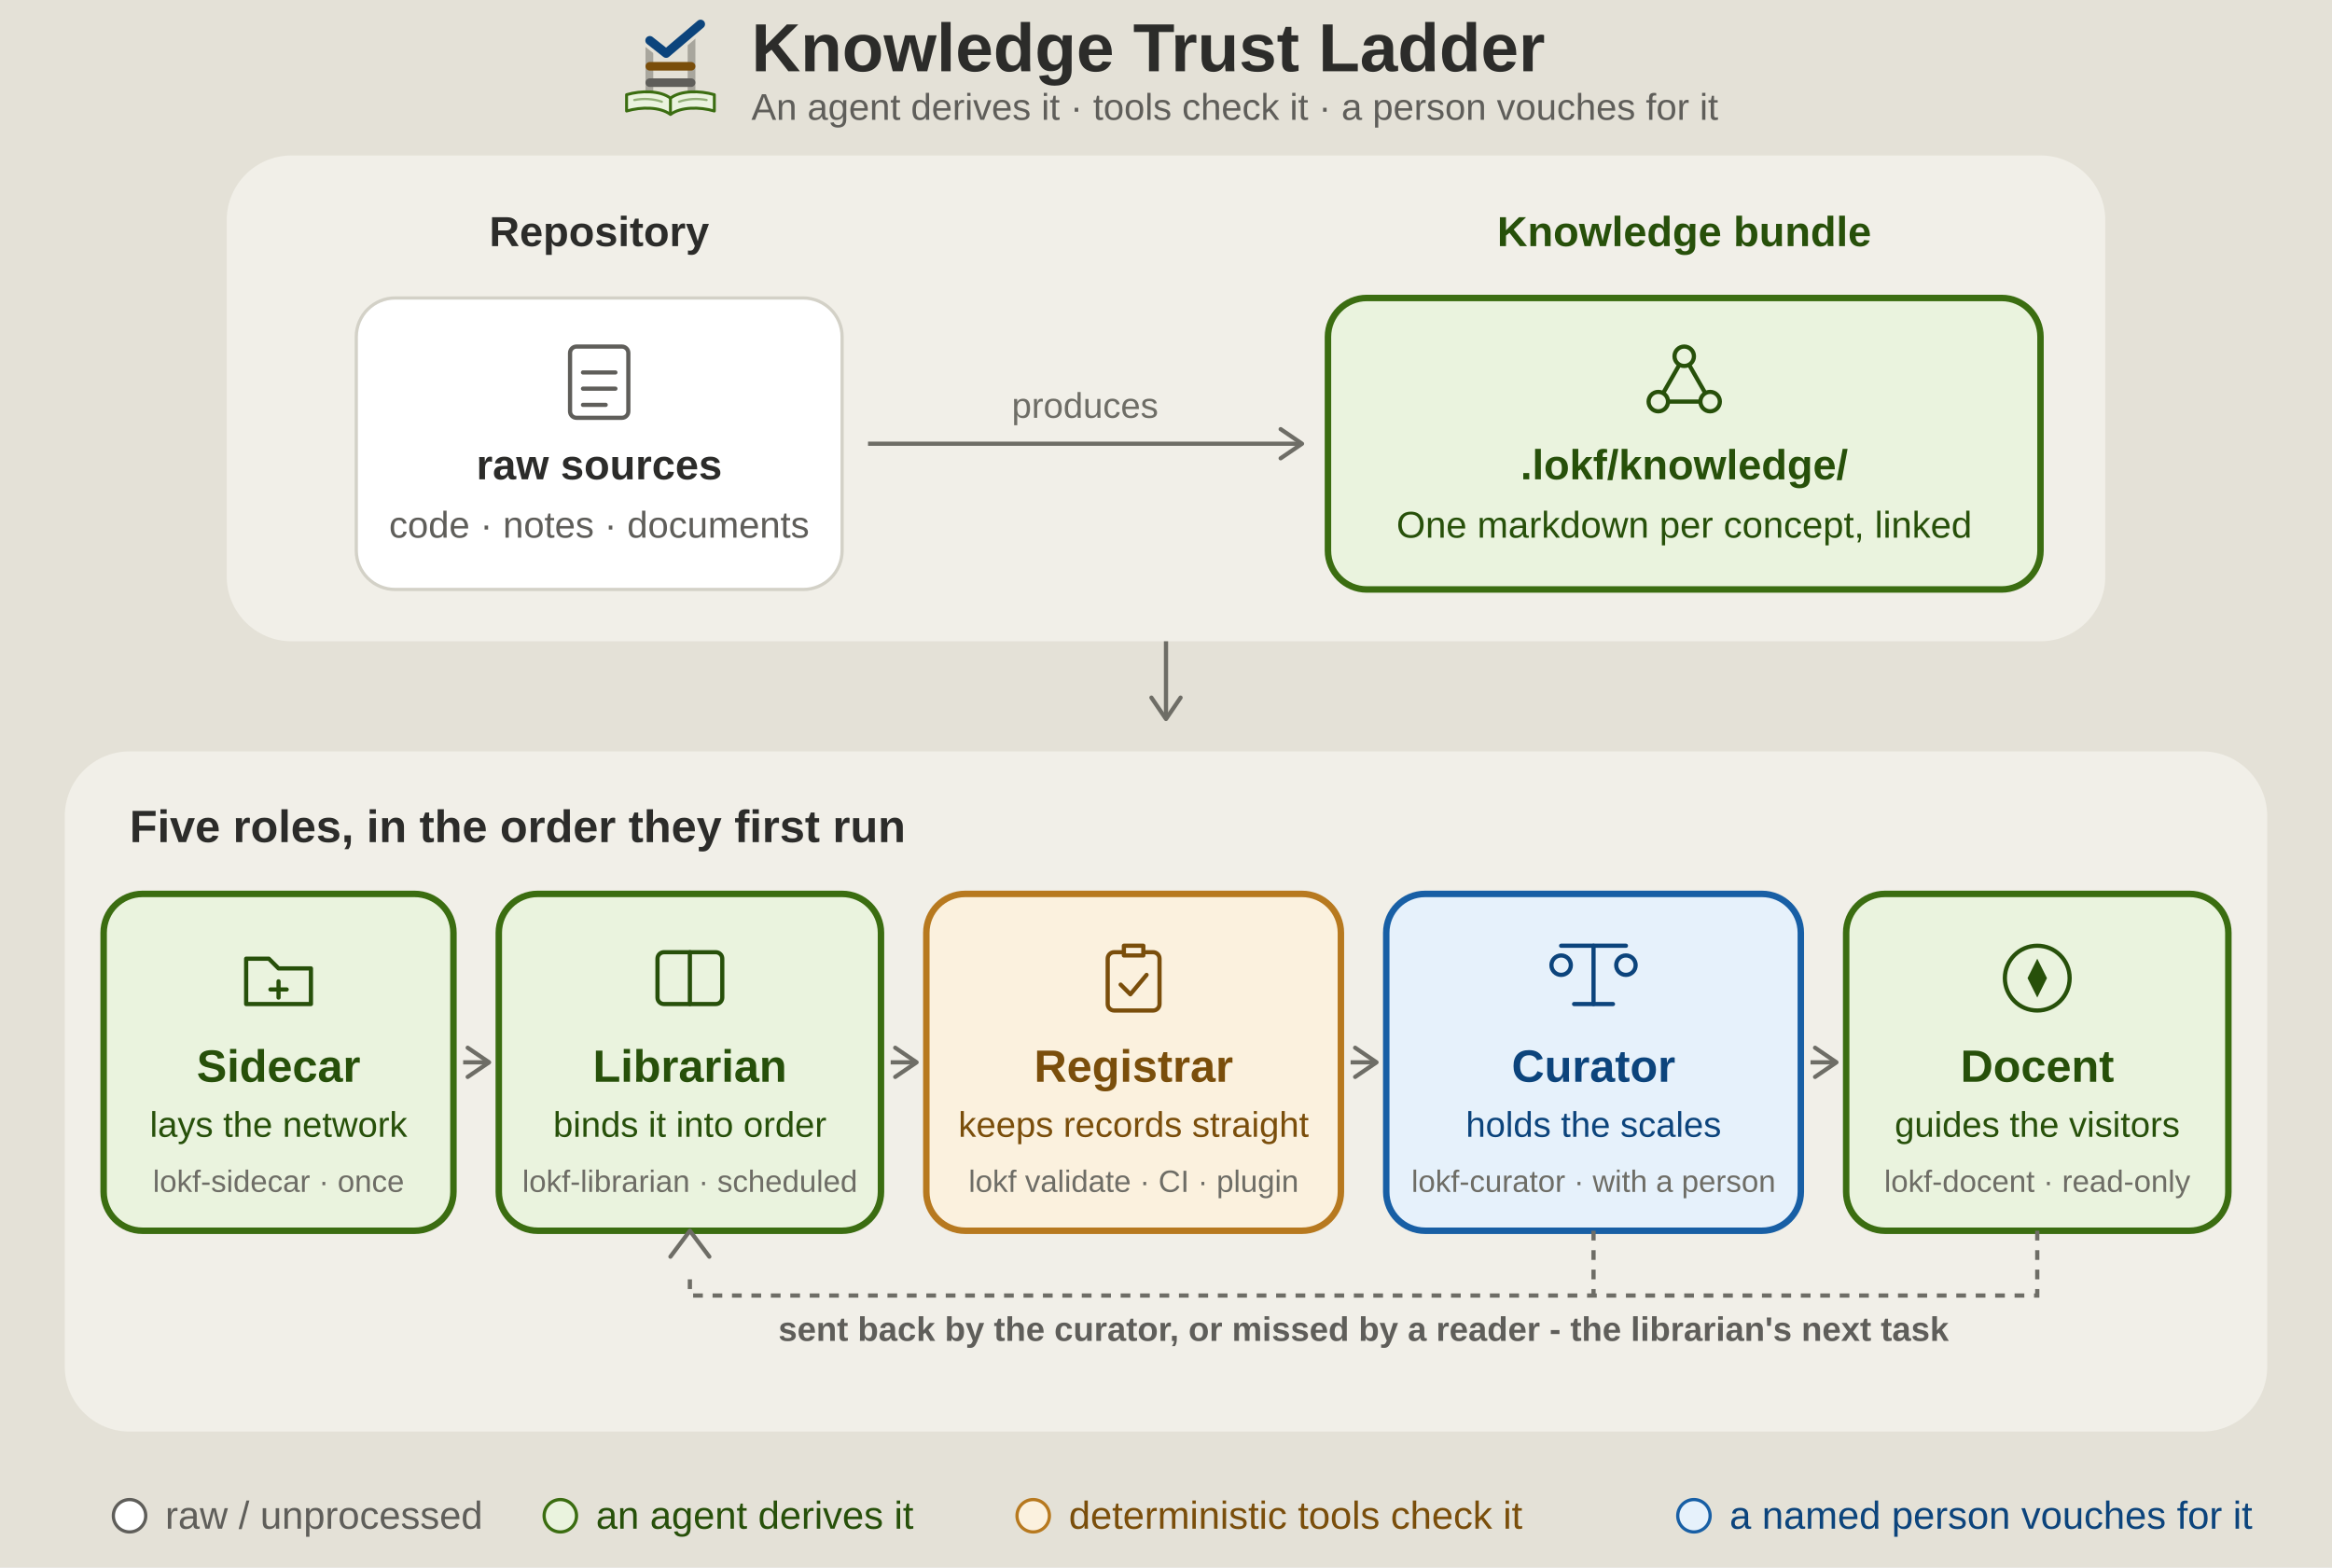
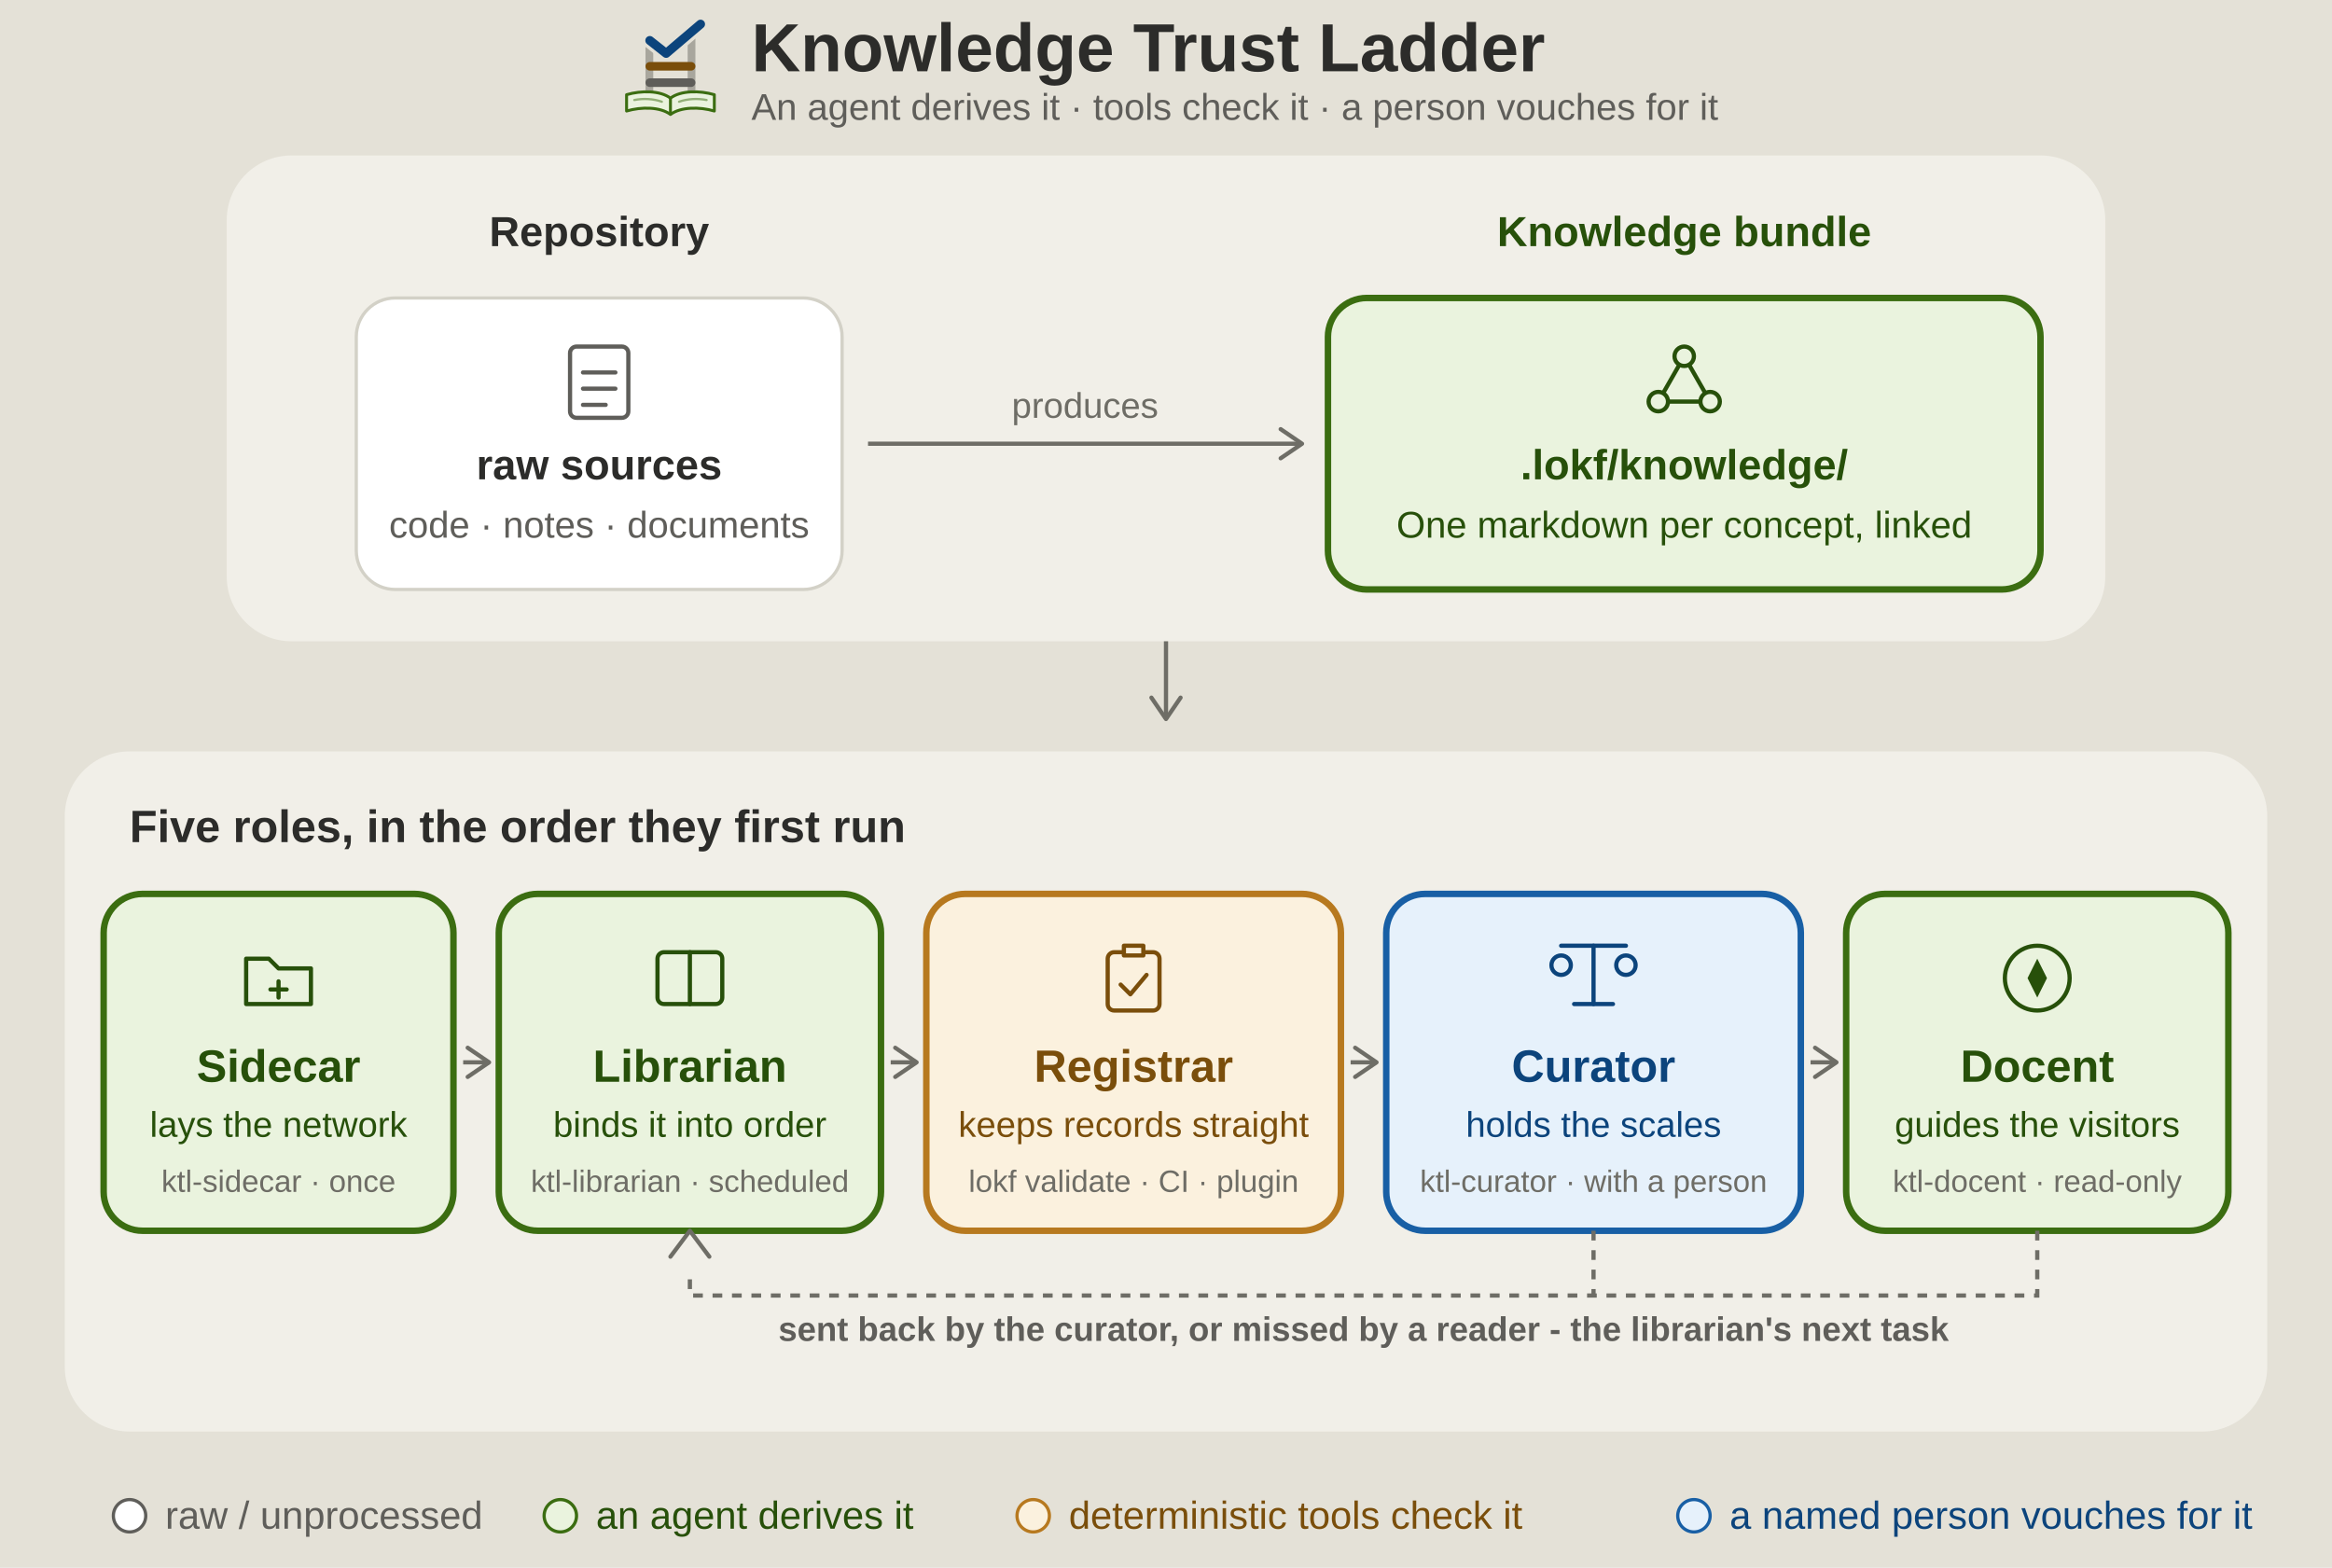
<svg xmlns="http://www.w3.org/2000/svg" width="720" height="484" viewBox="0 0 720 484" role="img" aria-labelledby="t d">
  <rect width="720" height="484" fill="#E4E1D7" />
  <g transform="translate(190,4) scale(0.53125)">
    <rect x="17.5" y="12" width="4.5" height="38" rx="2.25" fill="#A8A69D" />
    <rect x="42" y="12" width="4.5" height="38" rx="2.25" fill="#A8A69D" />
    <rect x="17.5" y="38" width="29" height="5" rx="2.5" fill="#5F5E5A" />
    <rect x="17.5" y="28.5" width="29" height="5" rx="2.5" fill="#7A4E0B" />
    <path d="M20 16 L29.5 23.5 L49.5 6.5" fill="none" stroke="#E4E1D7" stroke-width="9" stroke-linecap="round" stroke-linejoin="round" />
    <path d="M20 16 L29.5 23.5 L49.5 6.5" fill="none" stroke="#0C447C" stroke-width="5.2" stroke-linecap="round" stroke-linejoin="round" />
    <path d="M32 49.5 C26 45 15 45 6.5 47.5 v9.5 C15 54.5 26 54.5 32 59 C38 54.5 49 54.5 57.5 57 v-9.5 C49 45 38 45 32 49.5 z" fill="#EAF3DE" stroke="#3B6D11" stroke-width="1.7" stroke-linejoin="round" />
    <line x1="32" y1="49.5" x2="32" y2="59" stroke="#3B6D11" stroke-width="1.7" />
    <path d="M11 50.6 C16 49.6 22 49.8 27 51.6 M37 51.6 C42 49.8 48 49.6 53 50.6" fill="none" stroke="#3B6D11" stroke-opacity=".5" stroke-width="1.3" stroke-linecap="round" />
  </g>
  <text x="232" y="22" font-family="Arial, sans-serif" font-size="21" font-weight="700" fill="#2C2C2A">Knowledge Trust Ladder</text>
  <text x="232" y="37" font-family="Arial, sans-serif" font-size="11.5" fill="#5F5E5A">An agent derives it · tools check it · a person vouches for it</text>
  <rect x="70" y="48" width="580" height="150" rx="20" fill="#F1EFE8" />
  <text x="185" y="76" text-anchor="middle" font-family="Arial, sans-serif" font-size="13" font-weight="700" fill="#2C2C2A">Repository</text>
  <text x="520" y="76" text-anchor="middle" font-family="Arial, sans-serif" font-size="13" font-weight="700" fill="#27500A">Knowledge bundle</text>
  <rect x="110" y="92" width="150" height="90" rx="12" fill="#ffffff" stroke="#D3D1C7" stroke-width="1" />
  <g transform="translate(185,118)" stroke="#5F5E5A" stroke-width="1.3" fill="none" stroke-linecap="round" stroke-linejoin="round">
    <rect x="-9" y="-11" width="18" height="22" rx="2" />
    <line x1="-5" y1="-3" x2="5" y2="-3" />
    <line x1="-5" y1="2" x2="5" y2="2" />
    <line x1="-5" y1="7" x2="2" y2="7" />
  </g>
  <text x="185" y="148" text-anchor="middle" font-family="Arial, sans-serif" font-size="13" font-weight="700" fill="#2C2C2A">raw sources</text>
  <text x="185" y="166" text-anchor="middle" font-family="Arial, sans-serif" font-size="11.5" fill="#5F5E5A">code · notes · documents</text>
  <line x1="268" y1="137" x2="402" y2="137" stroke="#6E6D66" stroke-width="1.3" />
  <path d="M395.4 141.5 L402 137 L395.4 132.5" fill="none" stroke="#6E6D66" stroke-width="1.3" stroke-linecap="round" stroke-linejoin="round" />
  <text x="335.0" y="129.0" text-anchor="middle" font-family="Arial, sans-serif" font-size="11" fill="#6E6D66">produces</text>
  <rect x="410" y="92" width="220" height="90" rx="12" fill="#EAF3DE" stroke="#3B6D11" stroke-width="2" />
  <g transform="translate(520,118)" stroke="#27500A" stroke-width="1.3" fill="none" stroke-linecap="round" stroke-linejoin="round">
    <line x1="-8" y1="6" x2="0" y2="-8" />
    <line x1="8" y1="6" x2="0" y2="-8" />
    <line x1="-8" y1="6" x2="8" y2="6" />
    <circle cx="0" cy="-8" r="3" fill="#EAF3DE" />
    <circle cx="-8" cy="6" r="3" fill="#EAF3DE" />
    <circle cx="8" cy="6" r="3" fill="#EAF3DE" />
  </g>
  <text x="520" y="148" text-anchor="middle" font-family="Arial, sans-serif" font-size="13" font-weight="700" fill="#27500A">.lokf/knowledge/</text>
  <text x="520" y="166" text-anchor="middle" font-family="Arial, sans-serif" font-size="11.5" fill="#27500A">One markdown per concept, linked</text>
  <line x1="360" y1="198" x2="360" y2="222" stroke="#6E6D66" stroke-width="1.3" />
  <path d="M355.5 215.4 L360 222 L364.5 215.4" fill="none" stroke="#6E6D66" stroke-width="1.3" stroke-linecap="round" stroke-linejoin="round" />
  <rect x="20" y="232" width="680" height="210" rx="20" fill="#F1EFE8" />
  <text x="40" y="260" font-family="Arial, sans-serif" font-size="14" font-weight="700" fill="#2C2C2A">Five roles, in the order they first run</text>
  <rect x="32" y="276" width="108" height="104" rx="12" fill="#EAF3DE" stroke="#3B6D11" stroke-width="2" />
  <g transform="translate(86,302)" stroke="#27500A" stroke-width="1.3" fill="none" stroke-linecap="round" stroke-linejoin="round">
    <path d="M-10 -6 h7 l3 3 h10 v11 h-20 z" />
    <line x1="0" y1="1" x2="0" y2="6" />
    <line x1="-2.5" y1="3.5" x2="2.5" y2="3.5" />
  </g>
  <text x="86" y="334" text-anchor="middle" font-family="Arial, sans-serif" font-size="14" font-weight="700" fill="#27500A">Sidecar</text>
  <text x="86" y="351" text-anchor="middle" font-family="Arial, sans-serif" font-size="11" fill="#27500A">lays the network</text>
-   <text x="86" y="368" text-anchor="middle" font-family="Arial, sans-serif" font-size="9.5" fill="#6E6D66">lokf-sidecar · once</text>
+   <text x="86" y="368" text-anchor="middle" font-family="Arial, sans-serif" font-size="9.5" fill="#6E6D66">ktl-sidecar · once</text>
  <line x1="143" y1="328" x2="151" y2="328" stroke="#6E6D66" stroke-width="1.3" />
  <path d="M144.4 332.5 L151 328 L144.4 323.5" fill="none" stroke="#6E6D66" stroke-width="1.3" stroke-linecap="round" stroke-linejoin="round" />
  <rect x="154" y="276" width="118" height="104" rx="12" fill="#EAF3DE" stroke="#3B6D11" stroke-width="2" />
  <g transform="translate(213,302)" stroke="#27500A" stroke-width="1.3" fill="none" stroke-linecap="round" stroke-linejoin="round">
    <rect x="-10" y="-8" width="20" height="16" rx="2" />
    <line x1="0" y1="-8" x2="0" y2="8" />
  </g>
  <text x="213" y="334" text-anchor="middle" font-family="Arial, sans-serif" font-size="14" font-weight="700" fill="#27500A">Librarian</text>
  <text x="213" y="351" text-anchor="middle" font-family="Arial, sans-serif" font-size="11" fill="#27500A">binds it into order</text>
-   <text x="213" y="368" text-anchor="middle" font-family="Arial, sans-serif" font-size="9.5" fill="#6E6D66">lokf-librarian · scheduled</text>
+   <text x="213" y="368" text-anchor="middle" font-family="Arial, sans-serif" font-size="9.5" fill="#6E6D66">ktl-librarian · scheduled</text>
  <line x1="275" y1="328" x2="283" y2="328" stroke="#6E6D66" stroke-width="1.3" />
  <path d="M276.4 332.5 L283 328 L276.4 323.5" fill="none" stroke="#6E6D66" stroke-width="1.3" stroke-linecap="round" stroke-linejoin="round" />
  <rect x="286" y="276" width="128" height="104" rx="12" fill="#FBF1DE" stroke="#B7791F" stroke-width="2" />
  <g transform="translate(350,302)" stroke="#7A4E0B" stroke-width="1.3" fill="none" stroke-linecap="round" stroke-linejoin="round">
    <rect x="-8" y="-8" width="16" height="18" rx="2" />
    <path d="M-3 -10 h6 v3 h-6 z" fill="#FBF1DE" />
    <path d="M-4 2 l3 3 l5 -6" />
  </g>
  <text x="350" y="334" text-anchor="middle" font-family="Arial, sans-serif" font-size="14" font-weight="700" fill="#7A4E0B">Registrar</text>
  <text x="350" y="351" text-anchor="middle" font-family="Arial, sans-serif" font-size="11" fill="#7A4E0B">keeps records straight</text>
  <text x="350" y="368" text-anchor="middle" font-family="Arial, sans-serif" font-size="9.5" fill="#6E6D66">lokf validate · CI · plugin</text>
  <line x1="417" y1="328" x2="425" y2="328" stroke="#6E6D66" stroke-width="1.3" />
  <path d="M418.4 332.5 L425 328 L418.4 323.5" fill="none" stroke="#6E6D66" stroke-width="1.3" stroke-linecap="round" stroke-linejoin="round" />
  <rect x="428" y="276" width="128" height="104" rx="12" fill="#E6F1FB" stroke="#185FA5" stroke-width="2" />
  <g transform="translate(492,302)" stroke="#0C447C" stroke-width="1.3" fill="none" stroke-linecap="round" stroke-linejoin="round">
    <line x1="0" y1="-10" x2="0" y2="8" />
    <line x1="-10" y1="-10" x2="10" y2="-10" />
    <circle cx="-10" cy="-4" r="3" fill="#E6F1FB" />
    <circle cx="10" cy="-4" r="3" fill="#E6F1FB" />
    <line x1="-6" y1="8" x2="6" y2="8" />
  </g>
  <text x="492" y="334" text-anchor="middle" font-family="Arial, sans-serif" font-size="14" font-weight="700" fill="#0C447C">Curator</text>
  <text x="492" y="351" text-anchor="middle" font-family="Arial, sans-serif" font-size="11" fill="#0C447C">holds the scales</text>
-   <text x="492" y="368" text-anchor="middle" font-family="Arial, sans-serif" font-size="9.5" fill="#6E6D66">lokf-curator · with a person</text>
+   <text x="492" y="368" text-anchor="middle" font-family="Arial, sans-serif" font-size="9.5" fill="#6E6D66">ktl-curator · with a person</text>
  <line x1="559" y1="328" x2="567" y2="328" stroke="#6E6D66" stroke-width="1.3" />
  <path d="M560.4 332.5 L567 328 L560.4 323.5" fill="none" stroke="#6E6D66" stroke-width="1.3" stroke-linecap="round" stroke-linejoin="round" />
  <rect x="570" y="276" width="118" height="104" rx="12" fill="#EAF3DE" stroke="#3B6D11" stroke-width="2" />
  <g transform="translate(629,302)" stroke="#27500A" stroke-width="1.3" fill="none" stroke-linecap="round" stroke-linejoin="round">
    <circle cx="0" cy="0" r="10" />
    <polygon points="0,-6 3,0 0,6 -3,0" fill="#27500A" stroke="none" />
  </g>
  <text x="629" y="334" text-anchor="middle" font-family="Arial, sans-serif" font-size="14" font-weight="700" fill="#27500A">Docent</text>
  <text x="629" y="351" text-anchor="middle" font-family="Arial, sans-serif" font-size="11" fill="#27500A">guides the visitors</text>
-   <text x="629" y="368" text-anchor="middle" font-family="Arial, sans-serif" font-size="9.5" fill="#6E6D66">lokf-docent · read-only</text>
+   <text x="629" y="368" text-anchor="middle" font-family="Arial, sans-serif" font-size="9.5" fill="#6E6D66">ktl-docent · read-only</text>
  <path d="M629 380 v20 H213 v-6" fill="none" stroke="#6E6D66" stroke-width="1.3" stroke-dasharray="3 3" />
  <path d="M492 380 v20" fill="none" stroke="#6E6D66" stroke-width="1.3" stroke-dasharray="3 3" />
  <path d="M207 388 L213 380 L219 388" fill="none" stroke="#6E6D66" stroke-width="1.3" stroke-linecap="round" stroke-linejoin="round" />
  <text x="421" y="414" text-anchor="middle" font-family="Arial, sans-serif" font-size="10.5" font-weight="700" fill="#5F5E5A">sent back by the curator, or missed by a reader - the librarian's next task</text>
  <circle cx="40" cy="468" r="5" fill="#ffffff" stroke="#5F5E5A" stroke-width="1" />
  <text x="51" y="472" font-family="Arial, sans-serif" font-size="12" fill="#5F5E5A">raw / unprocessed</text>
  <circle cx="173" cy="468" r="5" fill="#EAF3DE" stroke="#3B6D11" stroke-width="1" />
  <text x="184" y="472" font-family="Arial, sans-serif" font-size="12" fill="#27500A">an agent derives it</text>
  <circle cx="319" cy="468" r="5" fill="#FBF1DE" stroke="#B7791F" stroke-width="1" />
  <text x="330" y="472" font-family="Arial, sans-serif" font-size="12" fill="#7A4E0B">deterministic tools check it</text>
  <circle cx="523" cy="468" r="5" fill="#E6F1FB" stroke="#185FA5" stroke-width="1" />
  <text x="534" y="472" font-family="Arial, sans-serif" font-size="12" fill="#0C447C">a named person vouches for it</text>
</svg>
